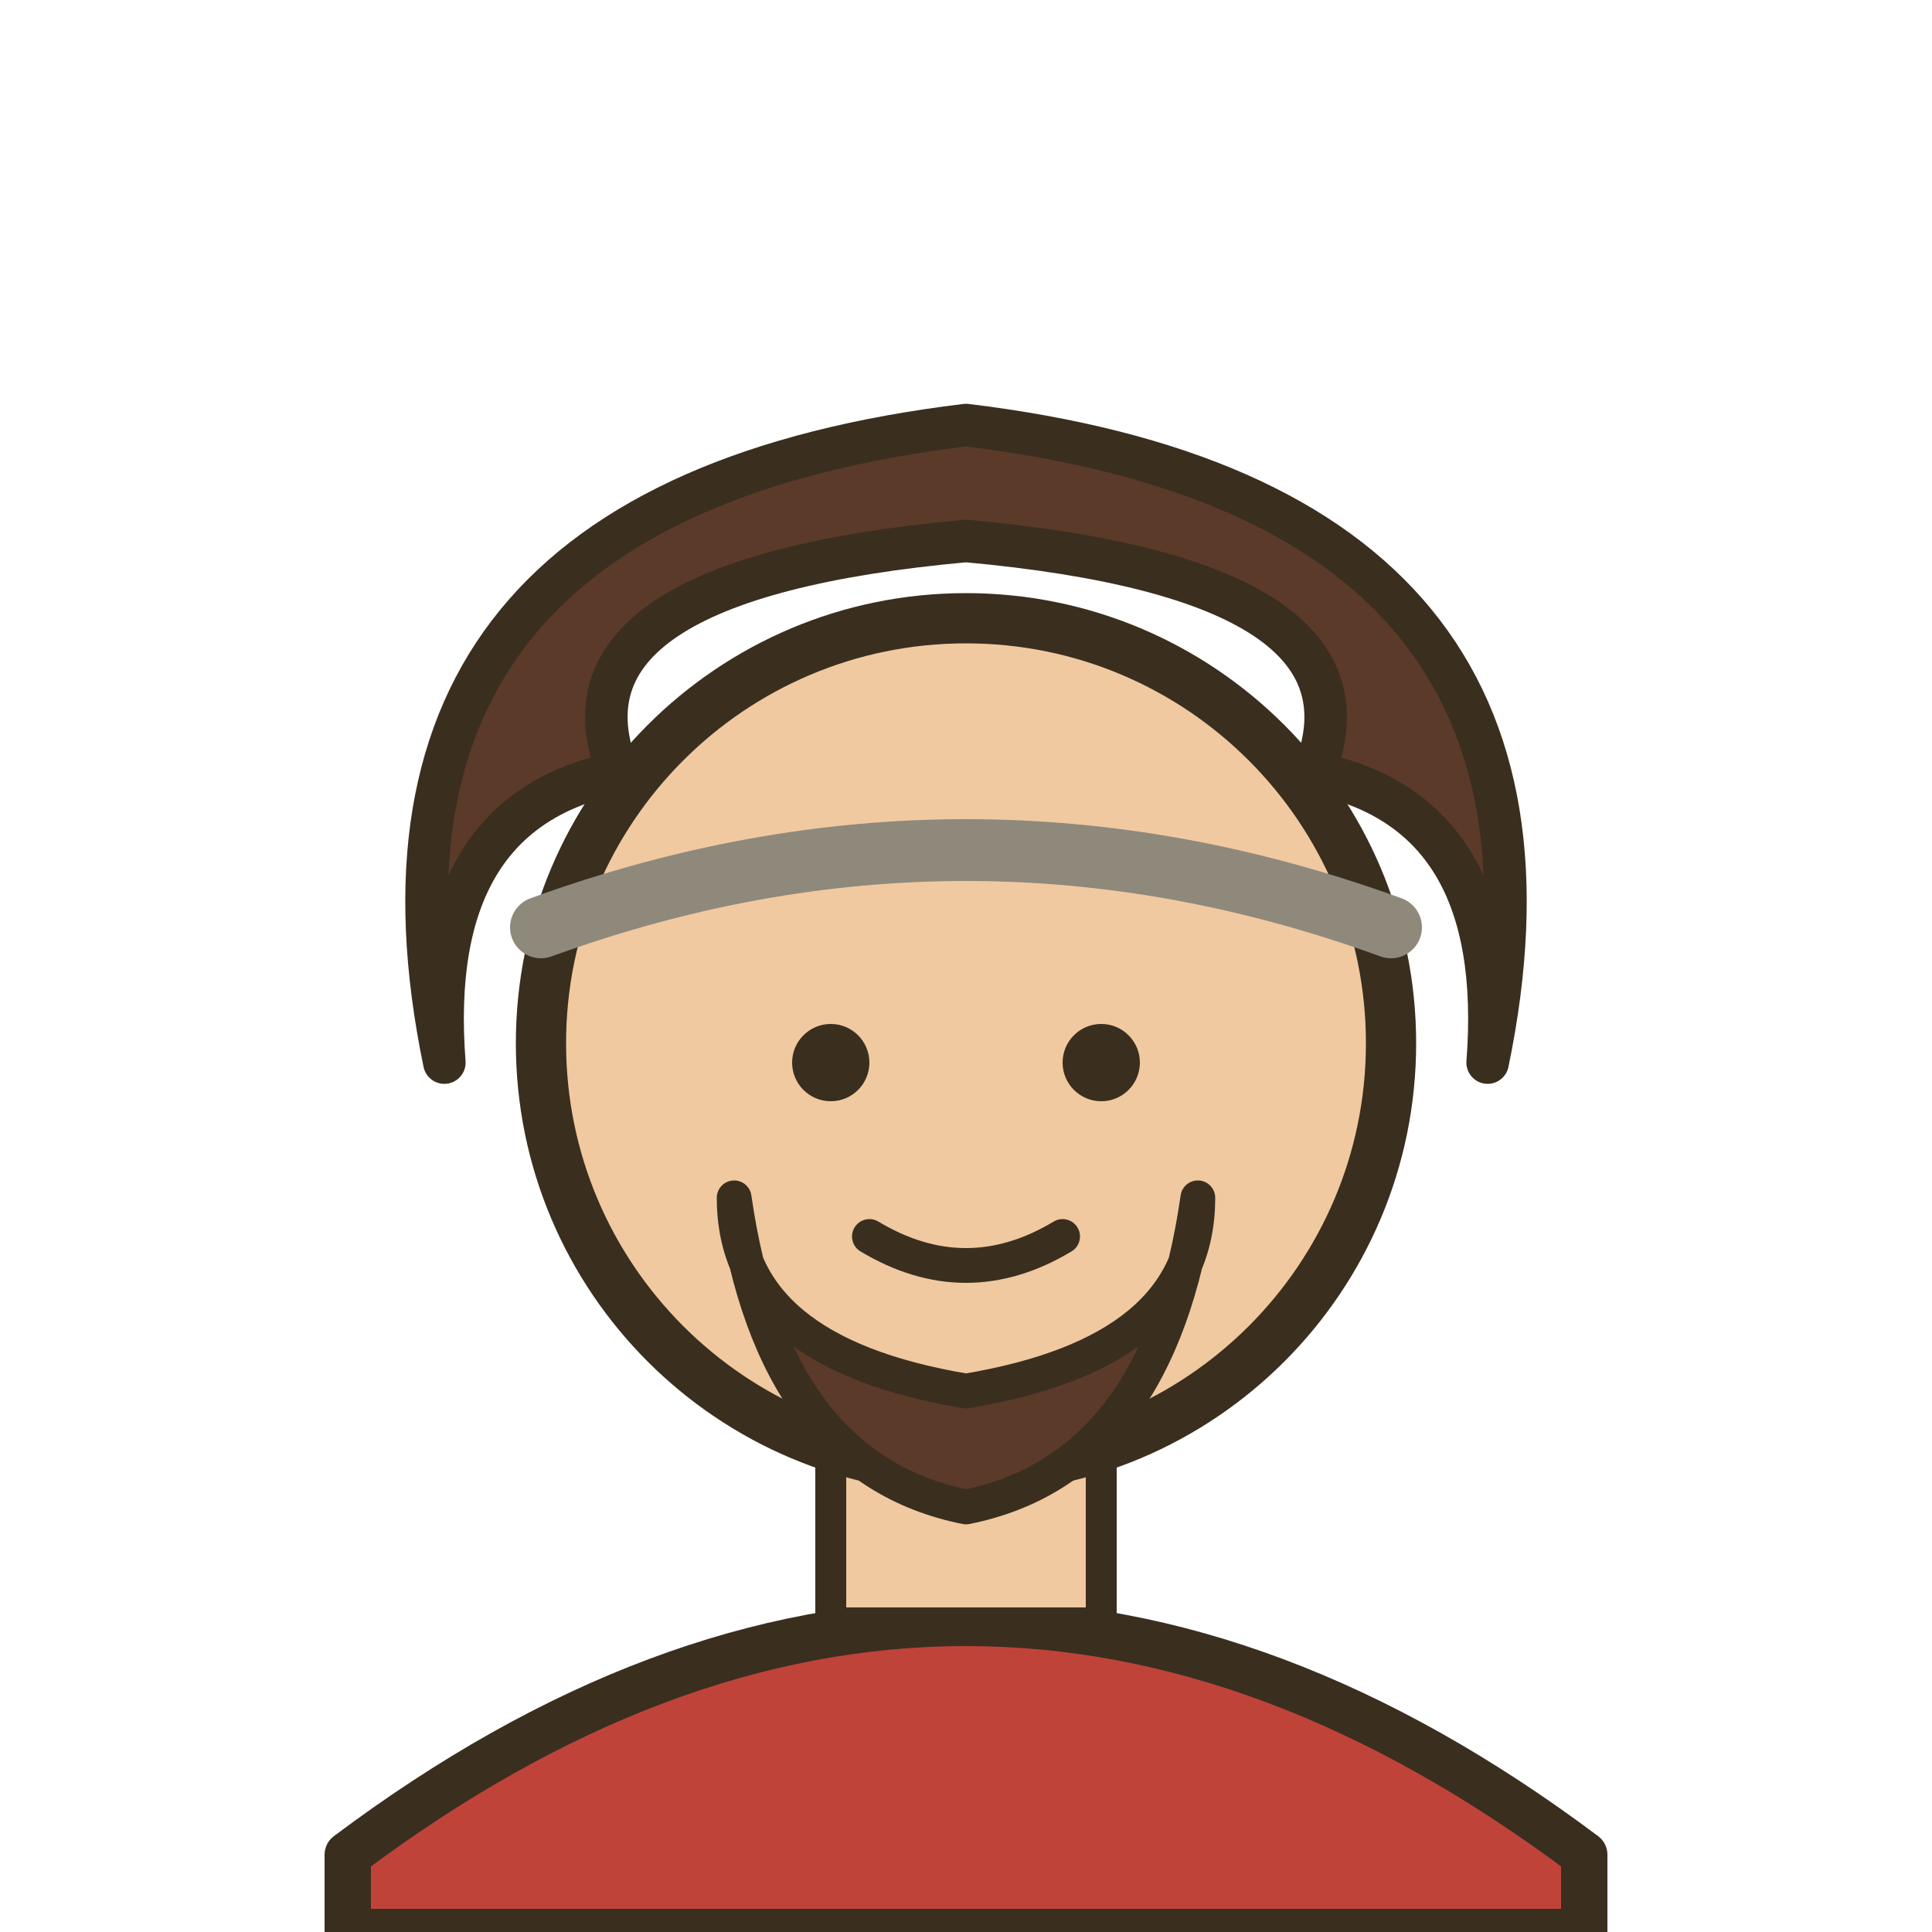
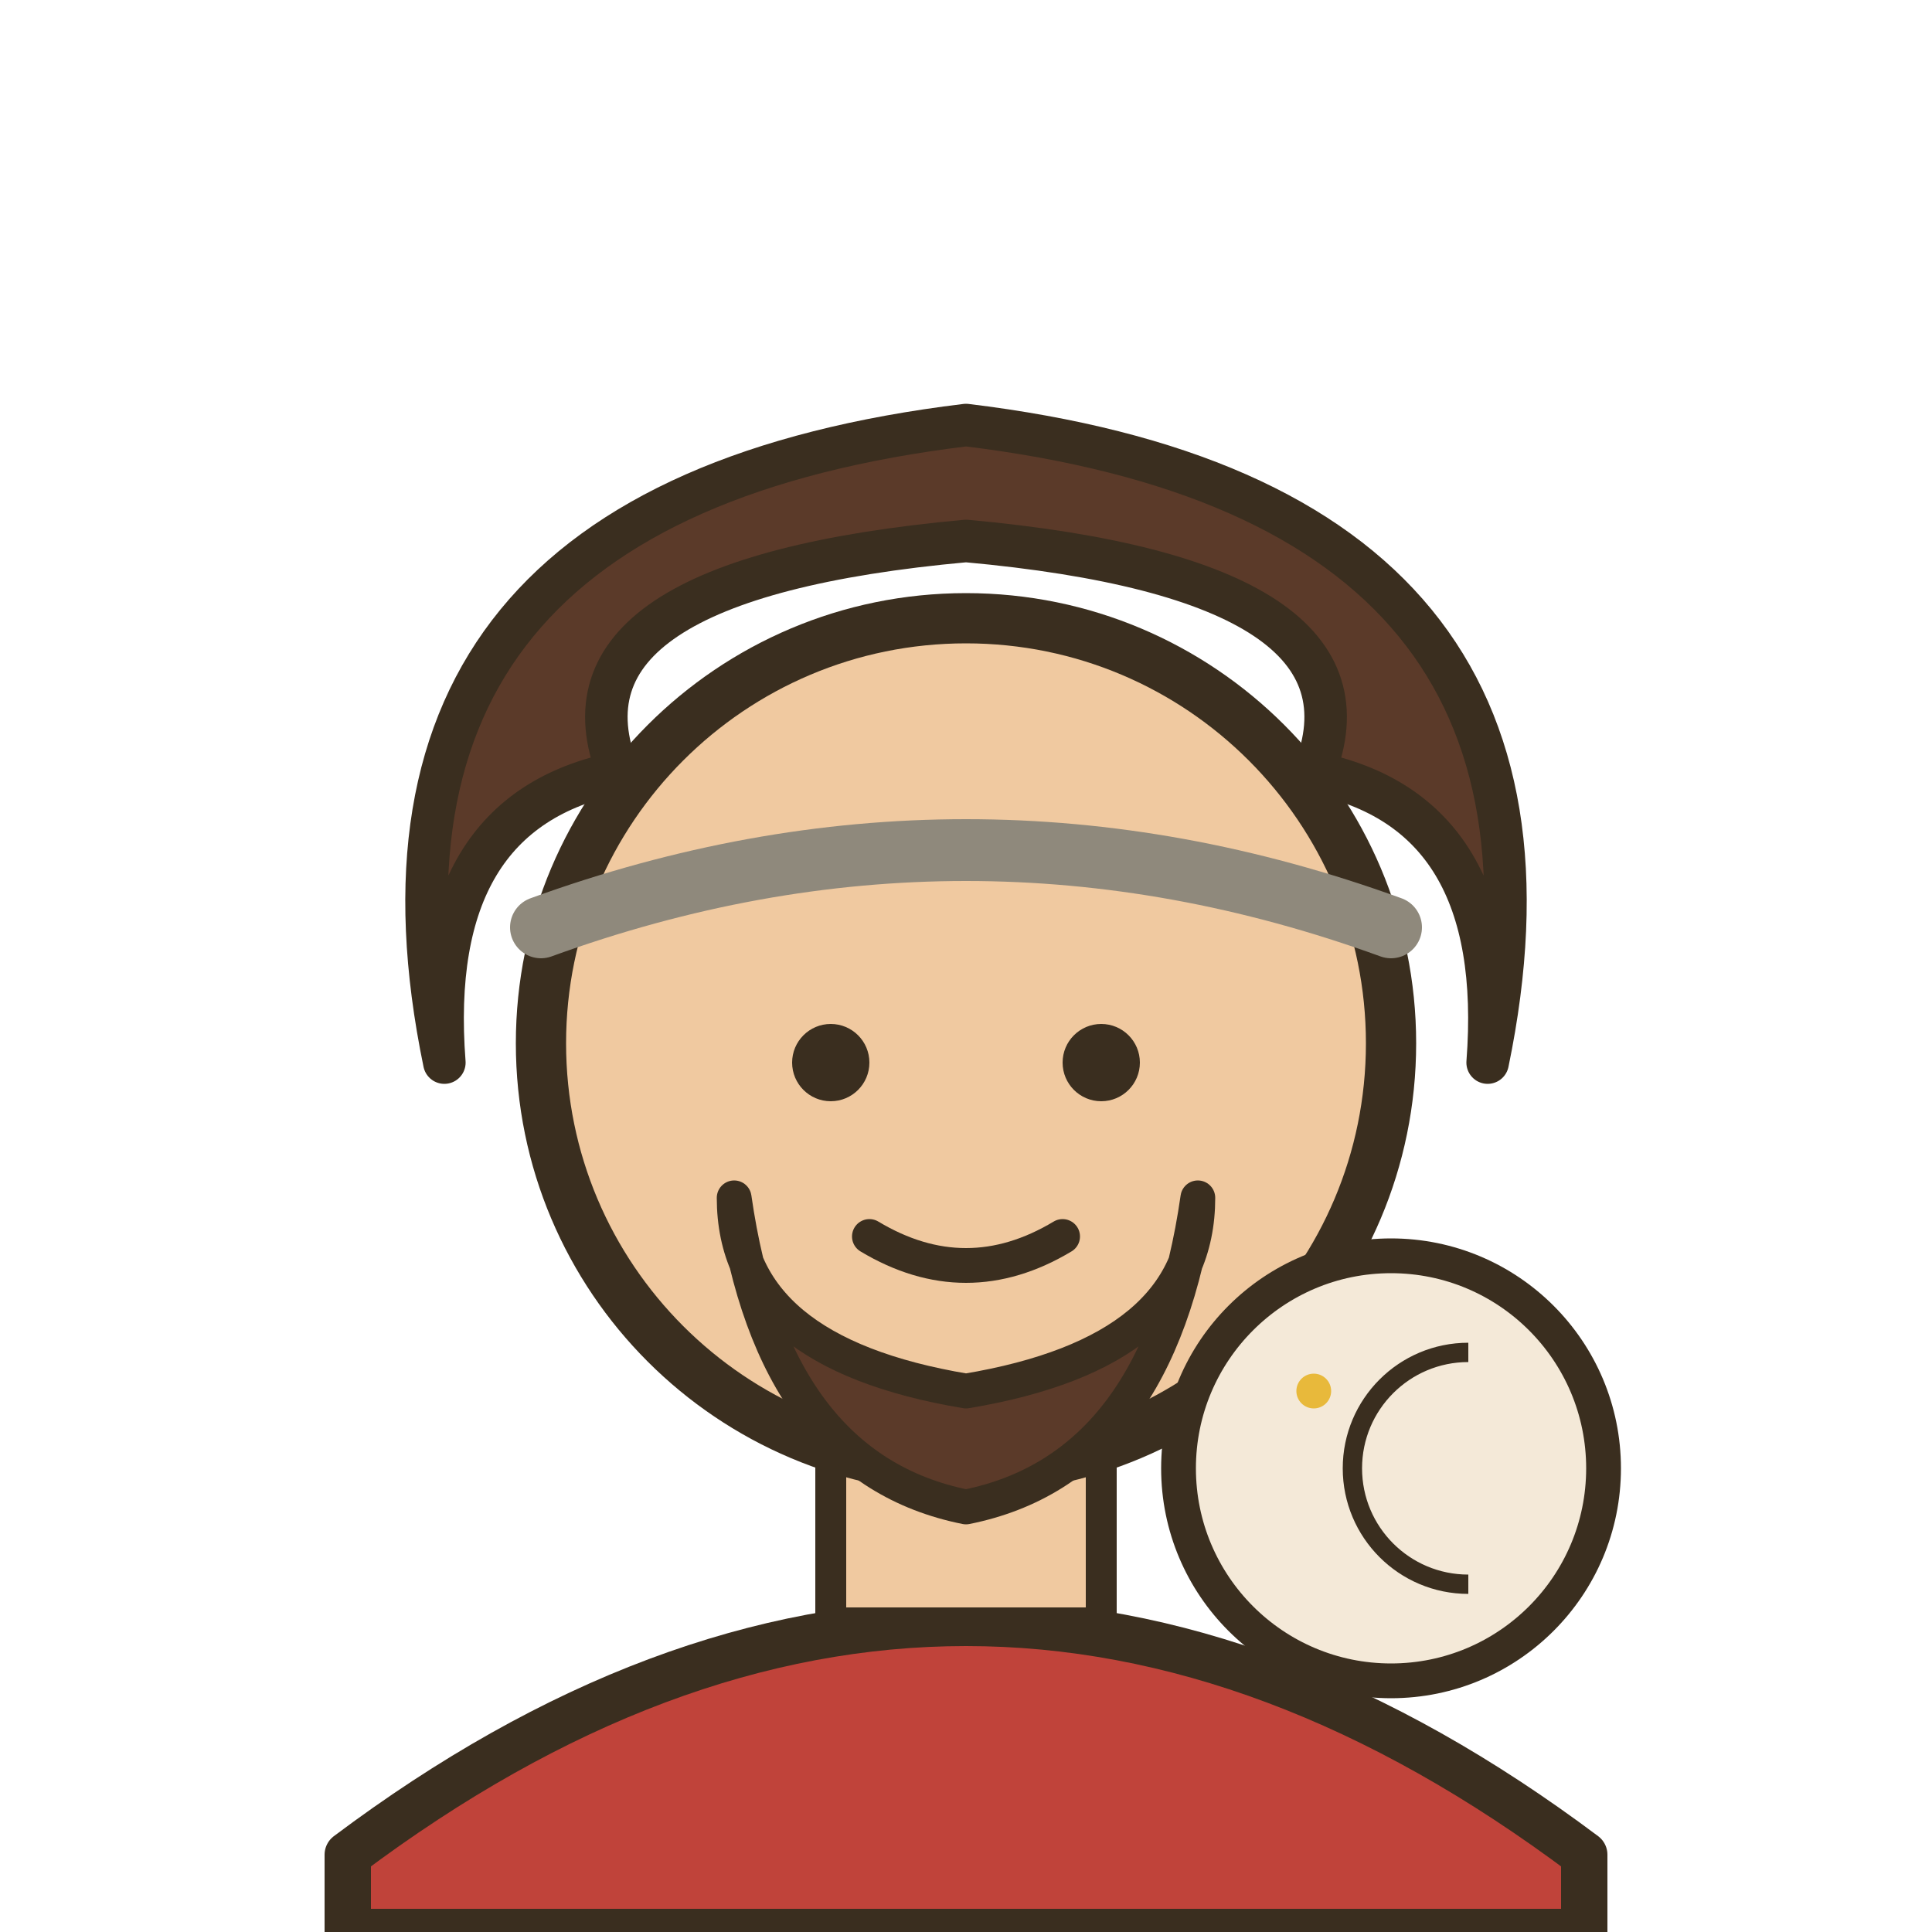
<svg xmlns="http://www.w3.org/2000/svg" viewBox="0 0 100 100" width="100" height="100" preserveAspectRatio="none">
  <path d="M 18 96 Q 50 72 82 96 L 82 100 L 18 100 Z" fill="#C0433A" stroke="#3A2E1F" stroke-width="2.4" stroke-linejoin="round" />
  <rect x="43" y="68" width="14" height="16" fill="#F0C9A0" stroke="#3A2E1F" stroke-width="1.6" />
  <circle cx="50" cy="54" r="22" fill="#F0C9A0" stroke="#3A2E1F" stroke-width="2.6" />
  <path d="M 38 62 Q 40 76 50 78 Q 60 76 62 62 Q 62 70 50 72 Q 38 70 38 62 Z" fill="#5B3A29" stroke="#3A2E1F" stroke-width="1.8" stroke-linejoin="round" />
  <path d="M 23 55 Q 17 26 50 22 Q 83 26 77 55 Q 78 42 68 40 Q 72 30 50 28 Q 28 30 32 40 Q 22 42 23 55 Z" fill="#5B3A29" stroke="#3A2E1F" stroke-width="2.2" stroke-linejoin="round" />
  <circle cx="43" cy="55" r="2" fill="#3A2E1F" />
  <circle cx="57" cy="55" r="2" fill="#3A2E1F" />
  <path d="M 45 64 Q 50 67 55 64" stroke="#3A2E1F" stroke-width="1.8" fill="none" stroke-linecap="round" />
  <path d="M 28 48 Q 50 40 72 48" stroke="#8F897C" stroke-width="3.2" fill="none" stroke-linecap="round" />
+   <circle cx="72" cy="76" r="11" fill="#F4E9D8" stroke="#3A2E1F" stroke-width="1.8" />
+   <g transform="translate(22 26)">
+     <path d="M 4 -6 A 6 6 0 1 0 4 6 A 5 5 0 1 1 4 -6 Z" fill="#E8B93B" stroke="#3A2E1F" stroke-width="1" transform="translate(50 50)" />
+     <circle cx="-4" cy="-4" r="0.9" fill="#E8B93B" transform="translate(50 50)" />
+   </g>
</svg>
